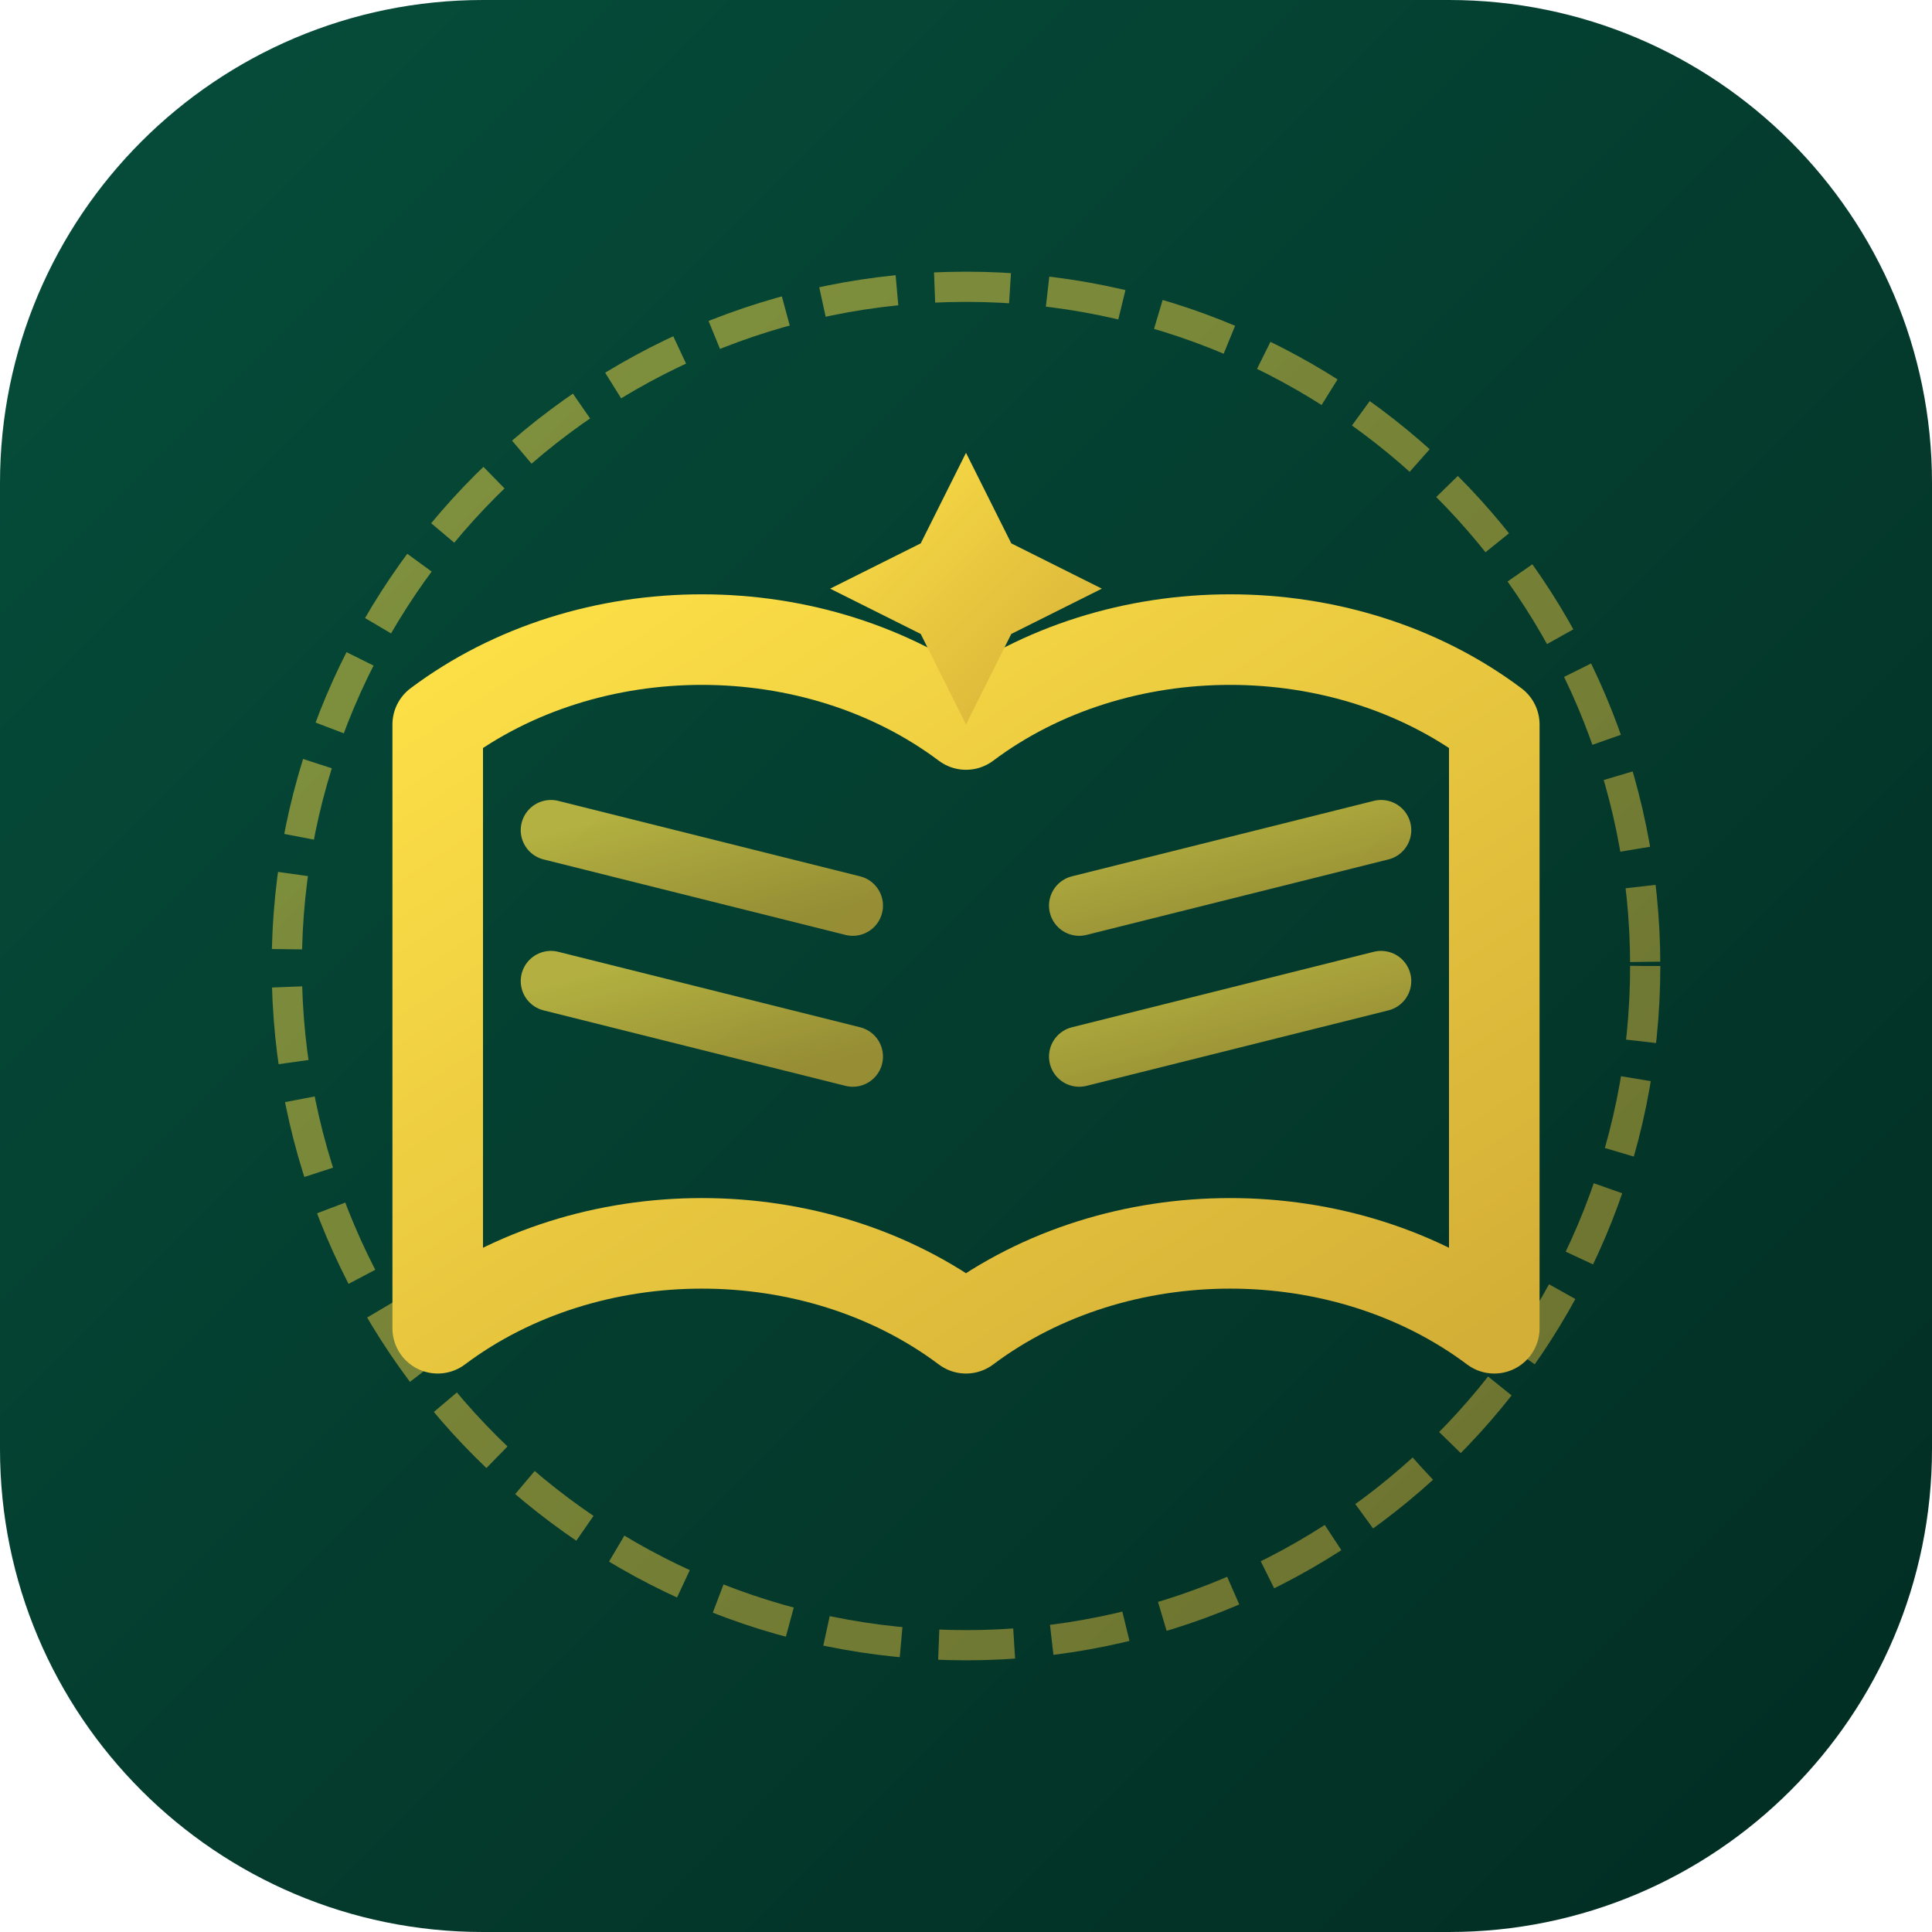
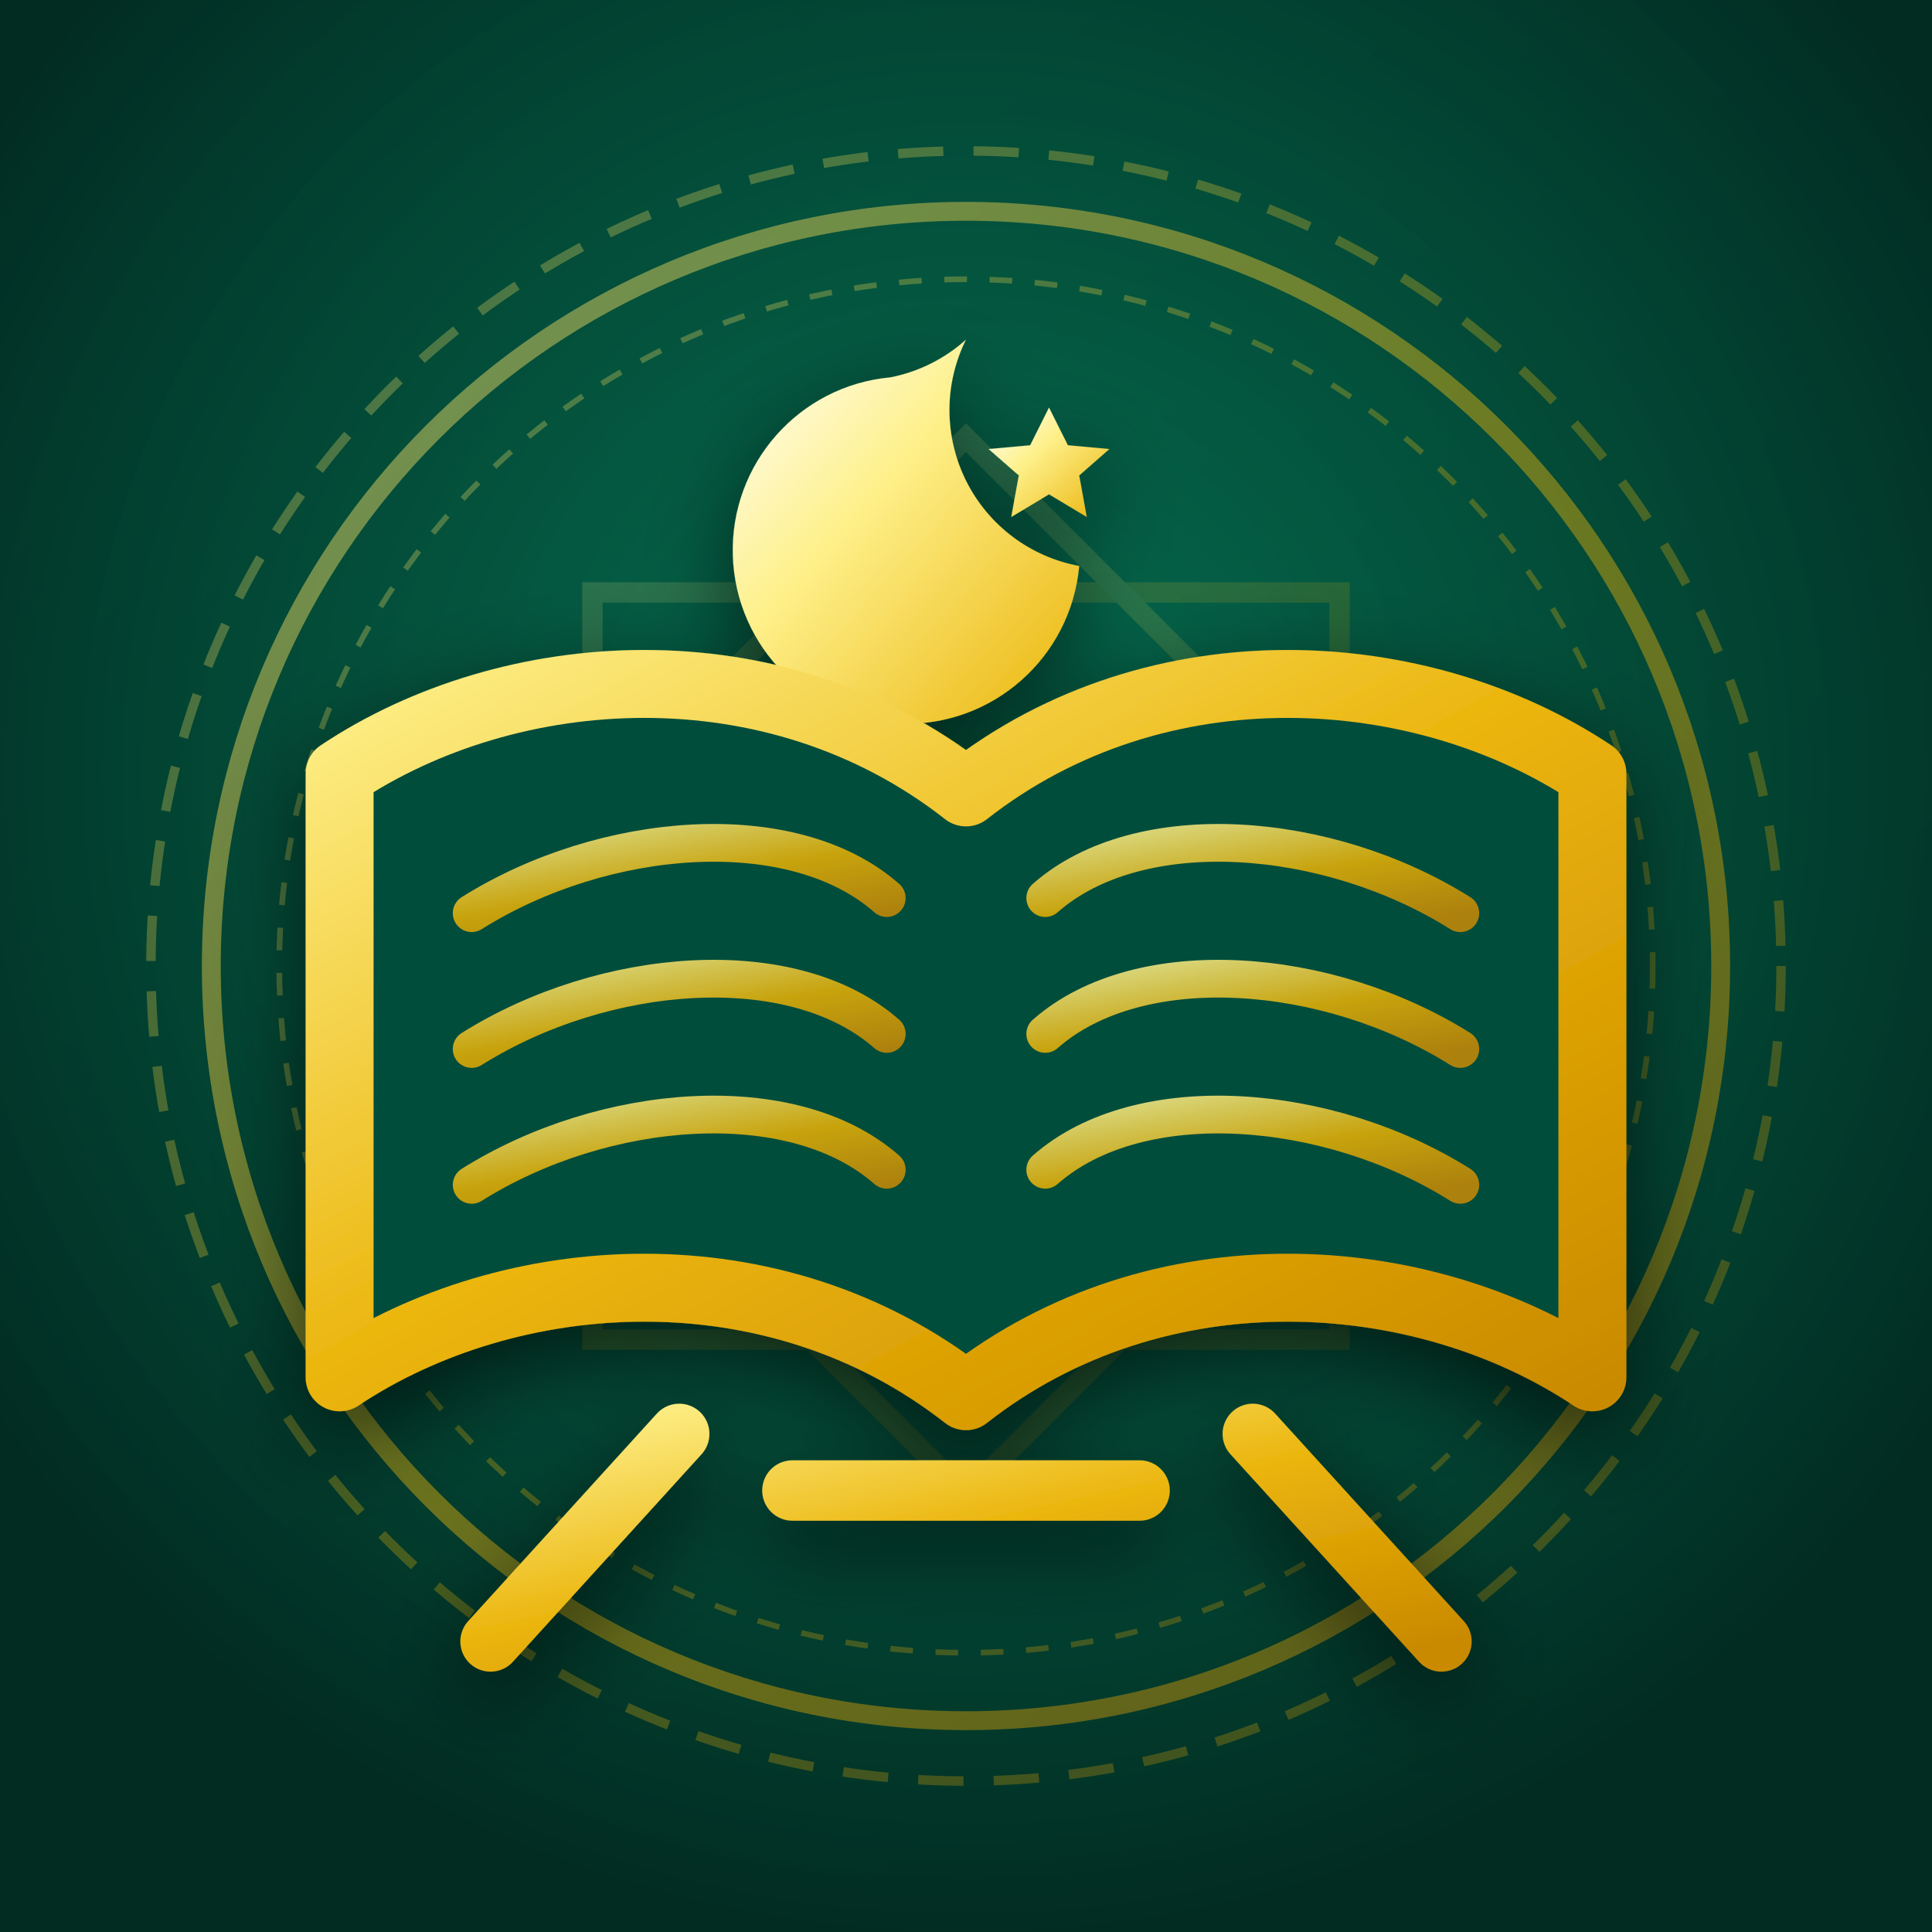
- <svg xmlns="http://www.w3.org/2000/svg" viewBox="0 0 512 512">
+ <svg xmlns="http://www.w3.org/2000/svg" viewBox="0 0 512 512" width="512" height="512">
  <defs>
-     <linearGradient id="bg-gradient" x1="0%" y1="0%" x2="100%" y2="100%">
+     <radialGradient id="glow" cx="50%" cy="40%" r="60%">
+       <stop offset="0%" stop-color="#047857" stop-opacity="0.8" />
+       <stop offset="100%" stop-color="#022c22" stop-opacity="1" />
+     </radialGradient>
+     <linearGradient id="bg-grad" x1="0%" y1="0%" x2="100%" y2="100%">
      <stop offset="0%" stop-color="#064e3b" />
-       <stop offset="100%" stop-color="#022c22" />
+       <stop offset="100%" stop-color="#021c15" />
    </linearGradient>
-     <linearGradient id="gold-gradient" x1="0%" y1="0%" x2="100%" y2="100%">
-       <stop offset="0%" stop-color="#fde047" />
-       <stop offset="100%" stop-color="#d4af37" />
+     <linearGradient id="gold" x1="0%" y1="0%" x2="100%" y2="100%">
+       <stop offset="0%" stop-color="#fef08a" />
+       <stop offset="50%" stop-color="#eab308" />
+       <stop offset="100%" stop-color="#ca8a04" />
    </linearGradient>
+     <linearGradient id="gold-bright" x1="0%" y1="0%" x2="100%" y2="100%">
+       <stop offset="0%" stop-color="#ffffff" />
+       <stop offset="40%" stop-color="#fef08a" />
+       <stop offset="100%" stop-color="#eab308" />
+     </linearGradient>
+     <filter id="shadow" x="-20%" y="-20%" width="140%" height="140%">
+       <feDropShadow dx="0" dy="8" stdDeviation="12" flood-color="#000000" flood-opacity="0.6" />
+     </filter>
  </defs>
-   <rect width="512" height="512" rx="128" fill="url(#bg-gradient)" />
-   <circle cx="256" cy="256" r="180" stroke="url(#gold-gradient)" stroke-width="8" stroke-dasharray="20 10" fill="none" opacity="0.5" />
-   <path d="M256 352 c -40 -30 -100 -30 -140 0 v -160 c 40 -30 100 -30 140 0 c 40 -30 100 -30 140 0 v 160 c -40 -30 -100 -30 -140 0 z" fill="none" stroke="url(#gold-gradient)" stroke-width="24" stroke-linecap="round" stroke-linejoin="round" />
-   <line x1="256" y1="192" x2="256" y2="352" stroke="url(#gold-gradient)" stroke-width="24" stroke-linecap="round" />
-   <line x1="146" y1="220" x2="226" y2="240" stroke="url(#gold-gradient)" stroke-width="16" stroke-linecap="round" opacity="0.7" />
-   <line x1="146" y1="260" x2="226" y2="280" stroke="url(#gold-gradient)" stroke-width="16" stroke-linecap="round" opacity="0.7" />
-   <line x1="366" y1="220" x2="286" y2="240" stroke="url(#gold-gradient)" stroke-width="16" stroke-linecap="round" opacity="0.7" />
-   <line x1="366" y1="260" x2="286" y2="280" stroke="url(#gold-gradient)" stroke-width="16" stroke-linecap="round" opacity="0.7" />
-   <polygon points="256,120 268,144 292,156 268,168 256,192 244,168 220,156 244,144" fill="url(#gold-gradient)" />
+   <rect width="512" height="512" fill="url(#bg-grad)" />
+   <rect width="512" height="512" fill="url(#glow)" />
+   <circle cx="256" cy="256" r="216" stroke="url(#gold)" stroke-width="2.5" stroke-dasharray="12 8" fill="none" opacity="0.3" />
+   <circle cx="256" cy="256" r="200" stroke="url(#gold)" stroke-width="5" fill="none" opacity="0.45" />
+   <circle cx="256" cy="256" r="182" stroke="url(#gold)" stroke-width="1.5" stroke-dasharray="6 6" fill="none" opacity="0.3" />
+   <g transform="translate(256 256) scale(0.9) translate(-256 -256)" opacity="0.15">
+     <rect x="146" y="146" width="220" height="220" fill="none" stroke="url(#gold)" stroke-width="6" />
+     <rect x="146" y="146" width="220" height="220" transform="rotate(45 256 256)" fill="none" stroke="url(#gold)" stroke-width="6" />
+   </g>
+   <g filter="url(#shadow)">
+     <path d="M256 90 A 42 42 0 0 0 286 150 A 46 46 0 1 1 236 100 A 42 42 0 0 0 256 90 Z" fill="url(#gold-bright)" />
+     <polygon points="278,108 283,118 294,119 286,126 288,137 278,131 268,137 270,126 262,119 273,118" fill="url(#gold-bright)" />
+     <path d="M256 370 C 205 330 135 335 90 365 V 205 C 135 175 205 170 256 210 C 307 170 377 175 422 205 V 365 C 377 335 307 330 256 370 Z" fill="#064e3b" stroke="url(#gold)" stroke-width="18" stroke-linecap="round" stroke-linejoin="round" />
+     <line x1="256" y1="210" x2="256" y2="370" stroke="url(#gold)" stroke-width="18" stroke-linecap="round" />
+     <path d="M125 242 C 160 220 210 216 235 238" stroke="url(#gold)" stroke-width="10" stroke-linecap="round" fill="none" opacity="0.85" />
+     <path d="M125 278 C 160 256 210 252 235 274" stroke="url(#gold)" stroke-width="10" stroke-linecap="round" fill="none" opacity="0.85" />
+     <path d="M125 314 C 160 292 210 288 235 310" stroke="url(#gold)" stroke-width="10" stroke-linecap="round" fill="none" opacity="0.85" />
+     <path d="M387 242 C 352 220 302 216 277 238" stroke="url(#gold)" stroke-width="10" stroke-linecap="round" fill="none" opacity="0.85" />
+     <path d="M387 278 C 352 256 302 252 277 274" stroke="url(#gold)" stroke-width="10" stroke-linecap="round" fill="none" opacity="0.85" />
+     <path d="M387 314 C 352 292 302 288 277 310" stroke="url(#gold)" stroke-width="10" stroke-linecap="round" fill="none" opacity="0.85" />
+     <path d="M180 380 L 130 435 M 332 380 L 382 435 M 210 395 L 302 395" stroke="url(#gold)" stroke-width="16" stroke-linecap="round" />
+   </g>
</svg>
